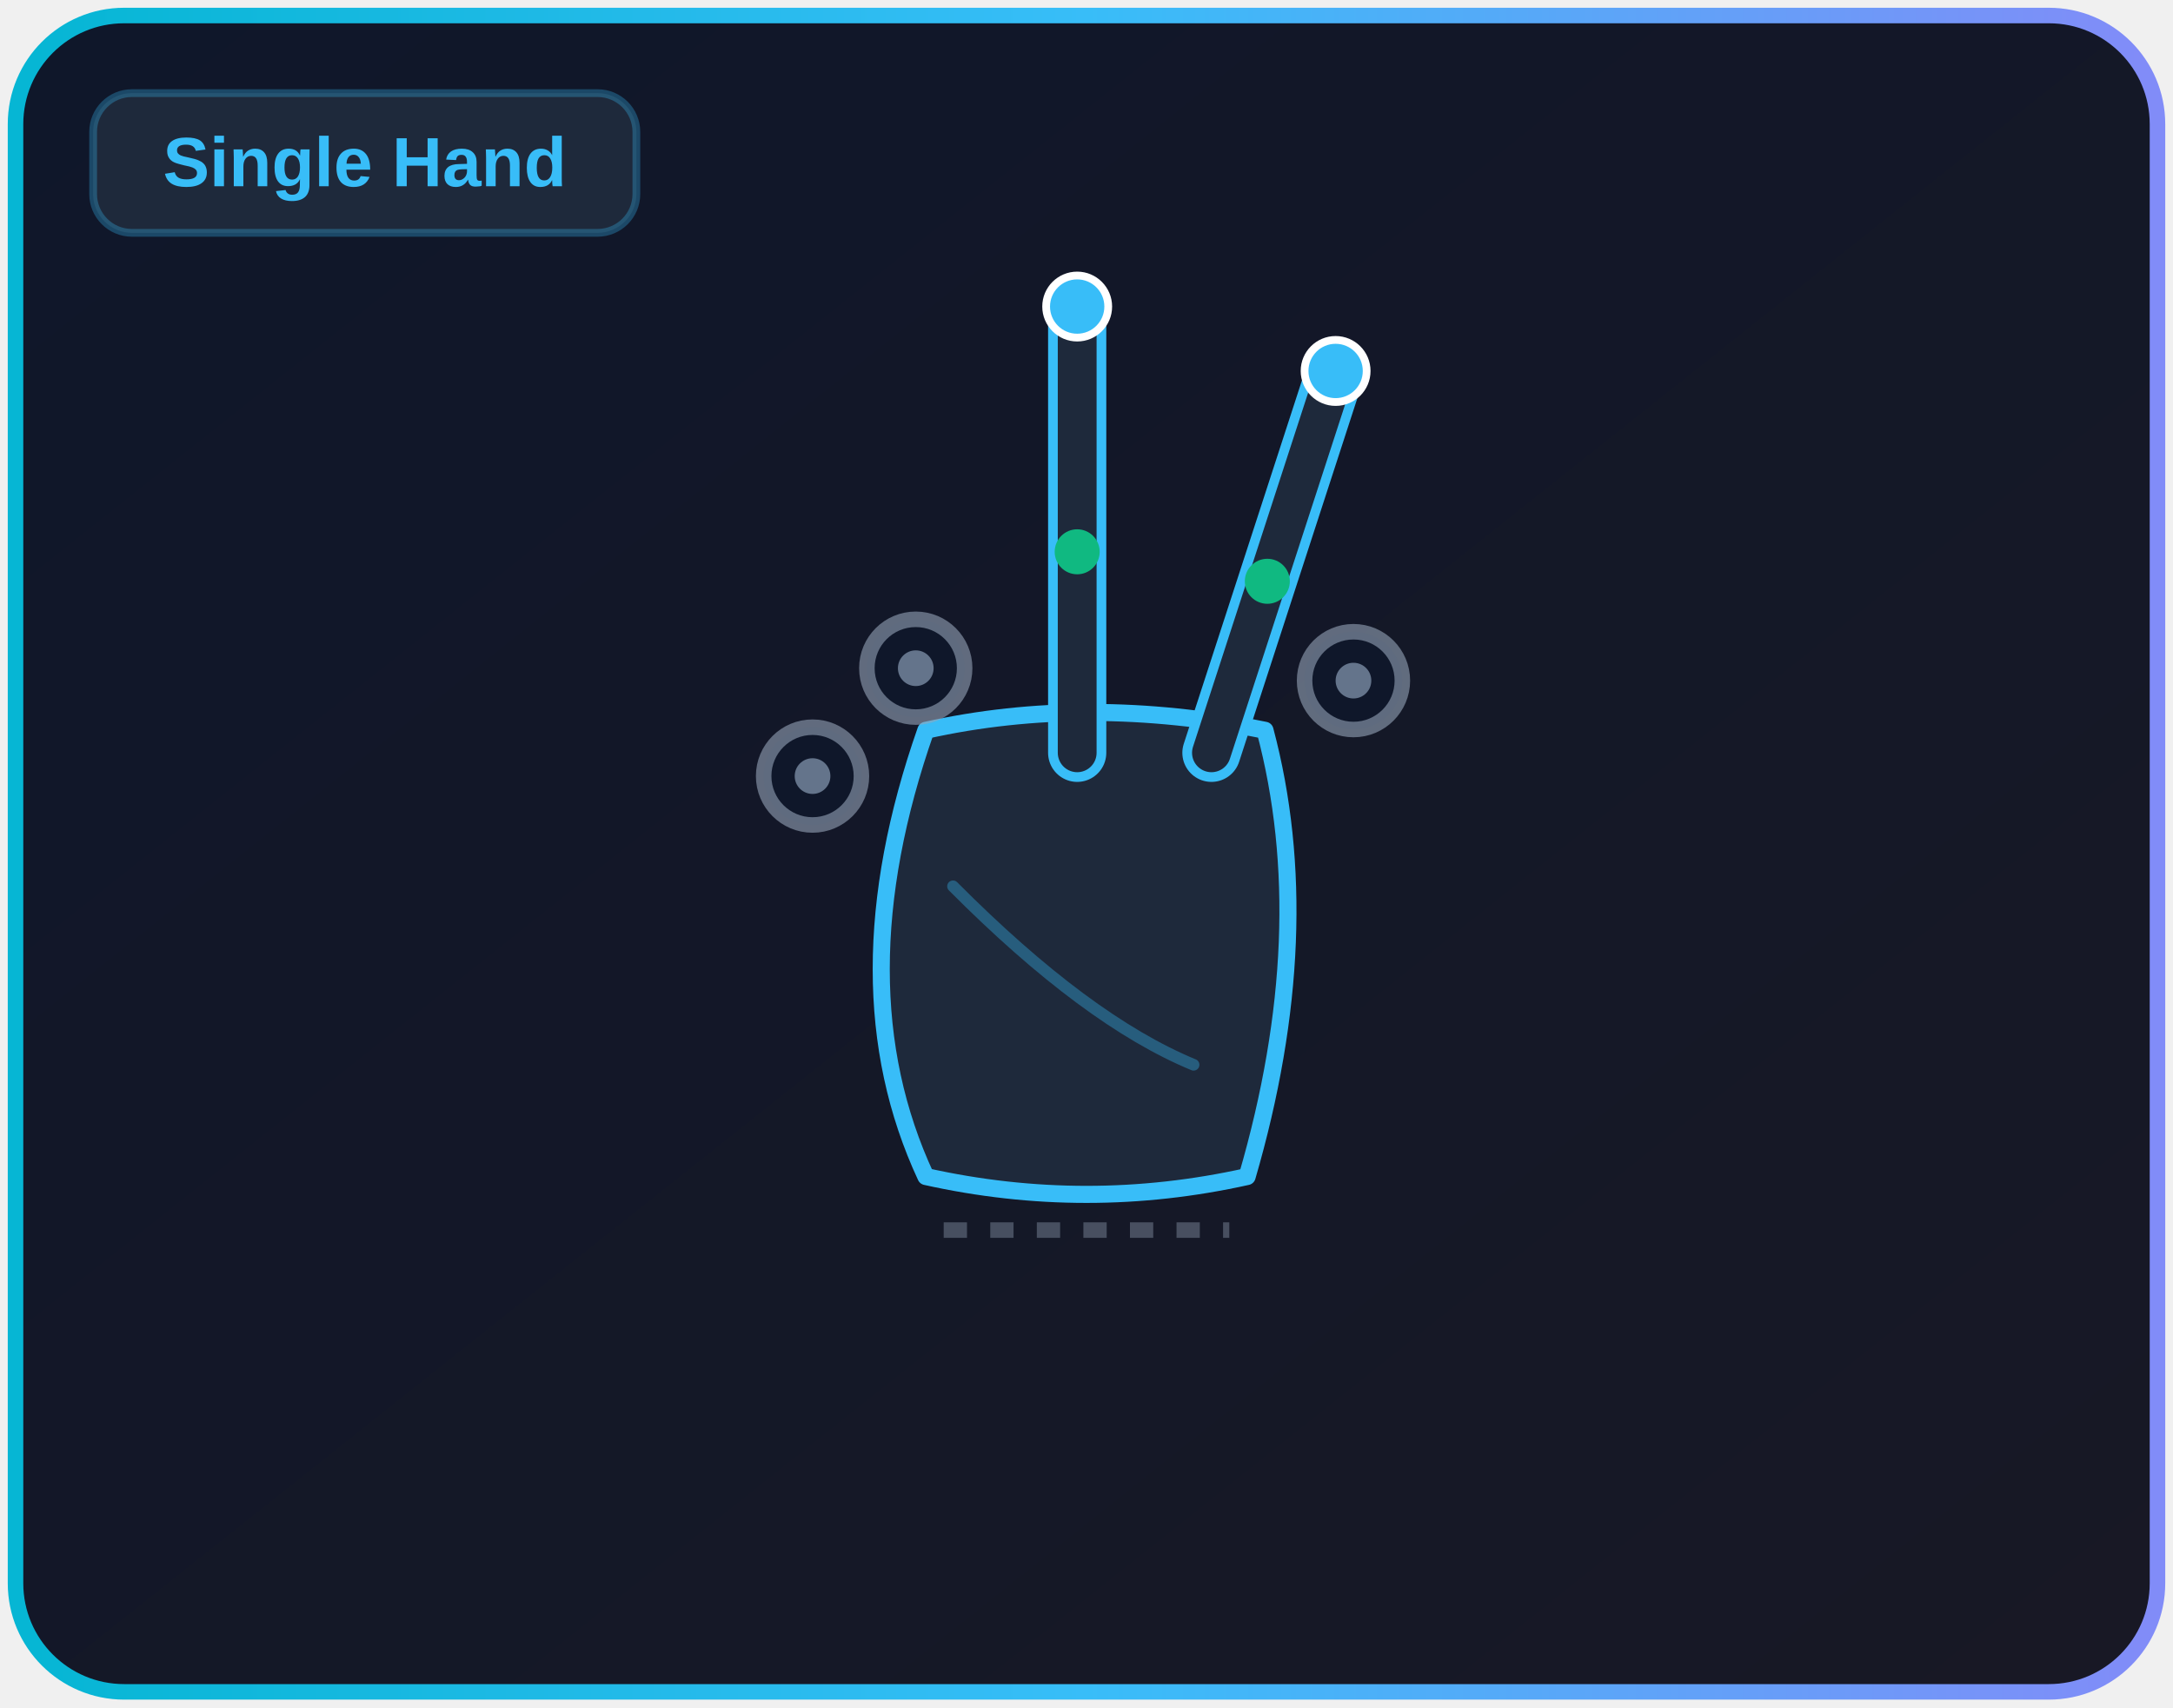
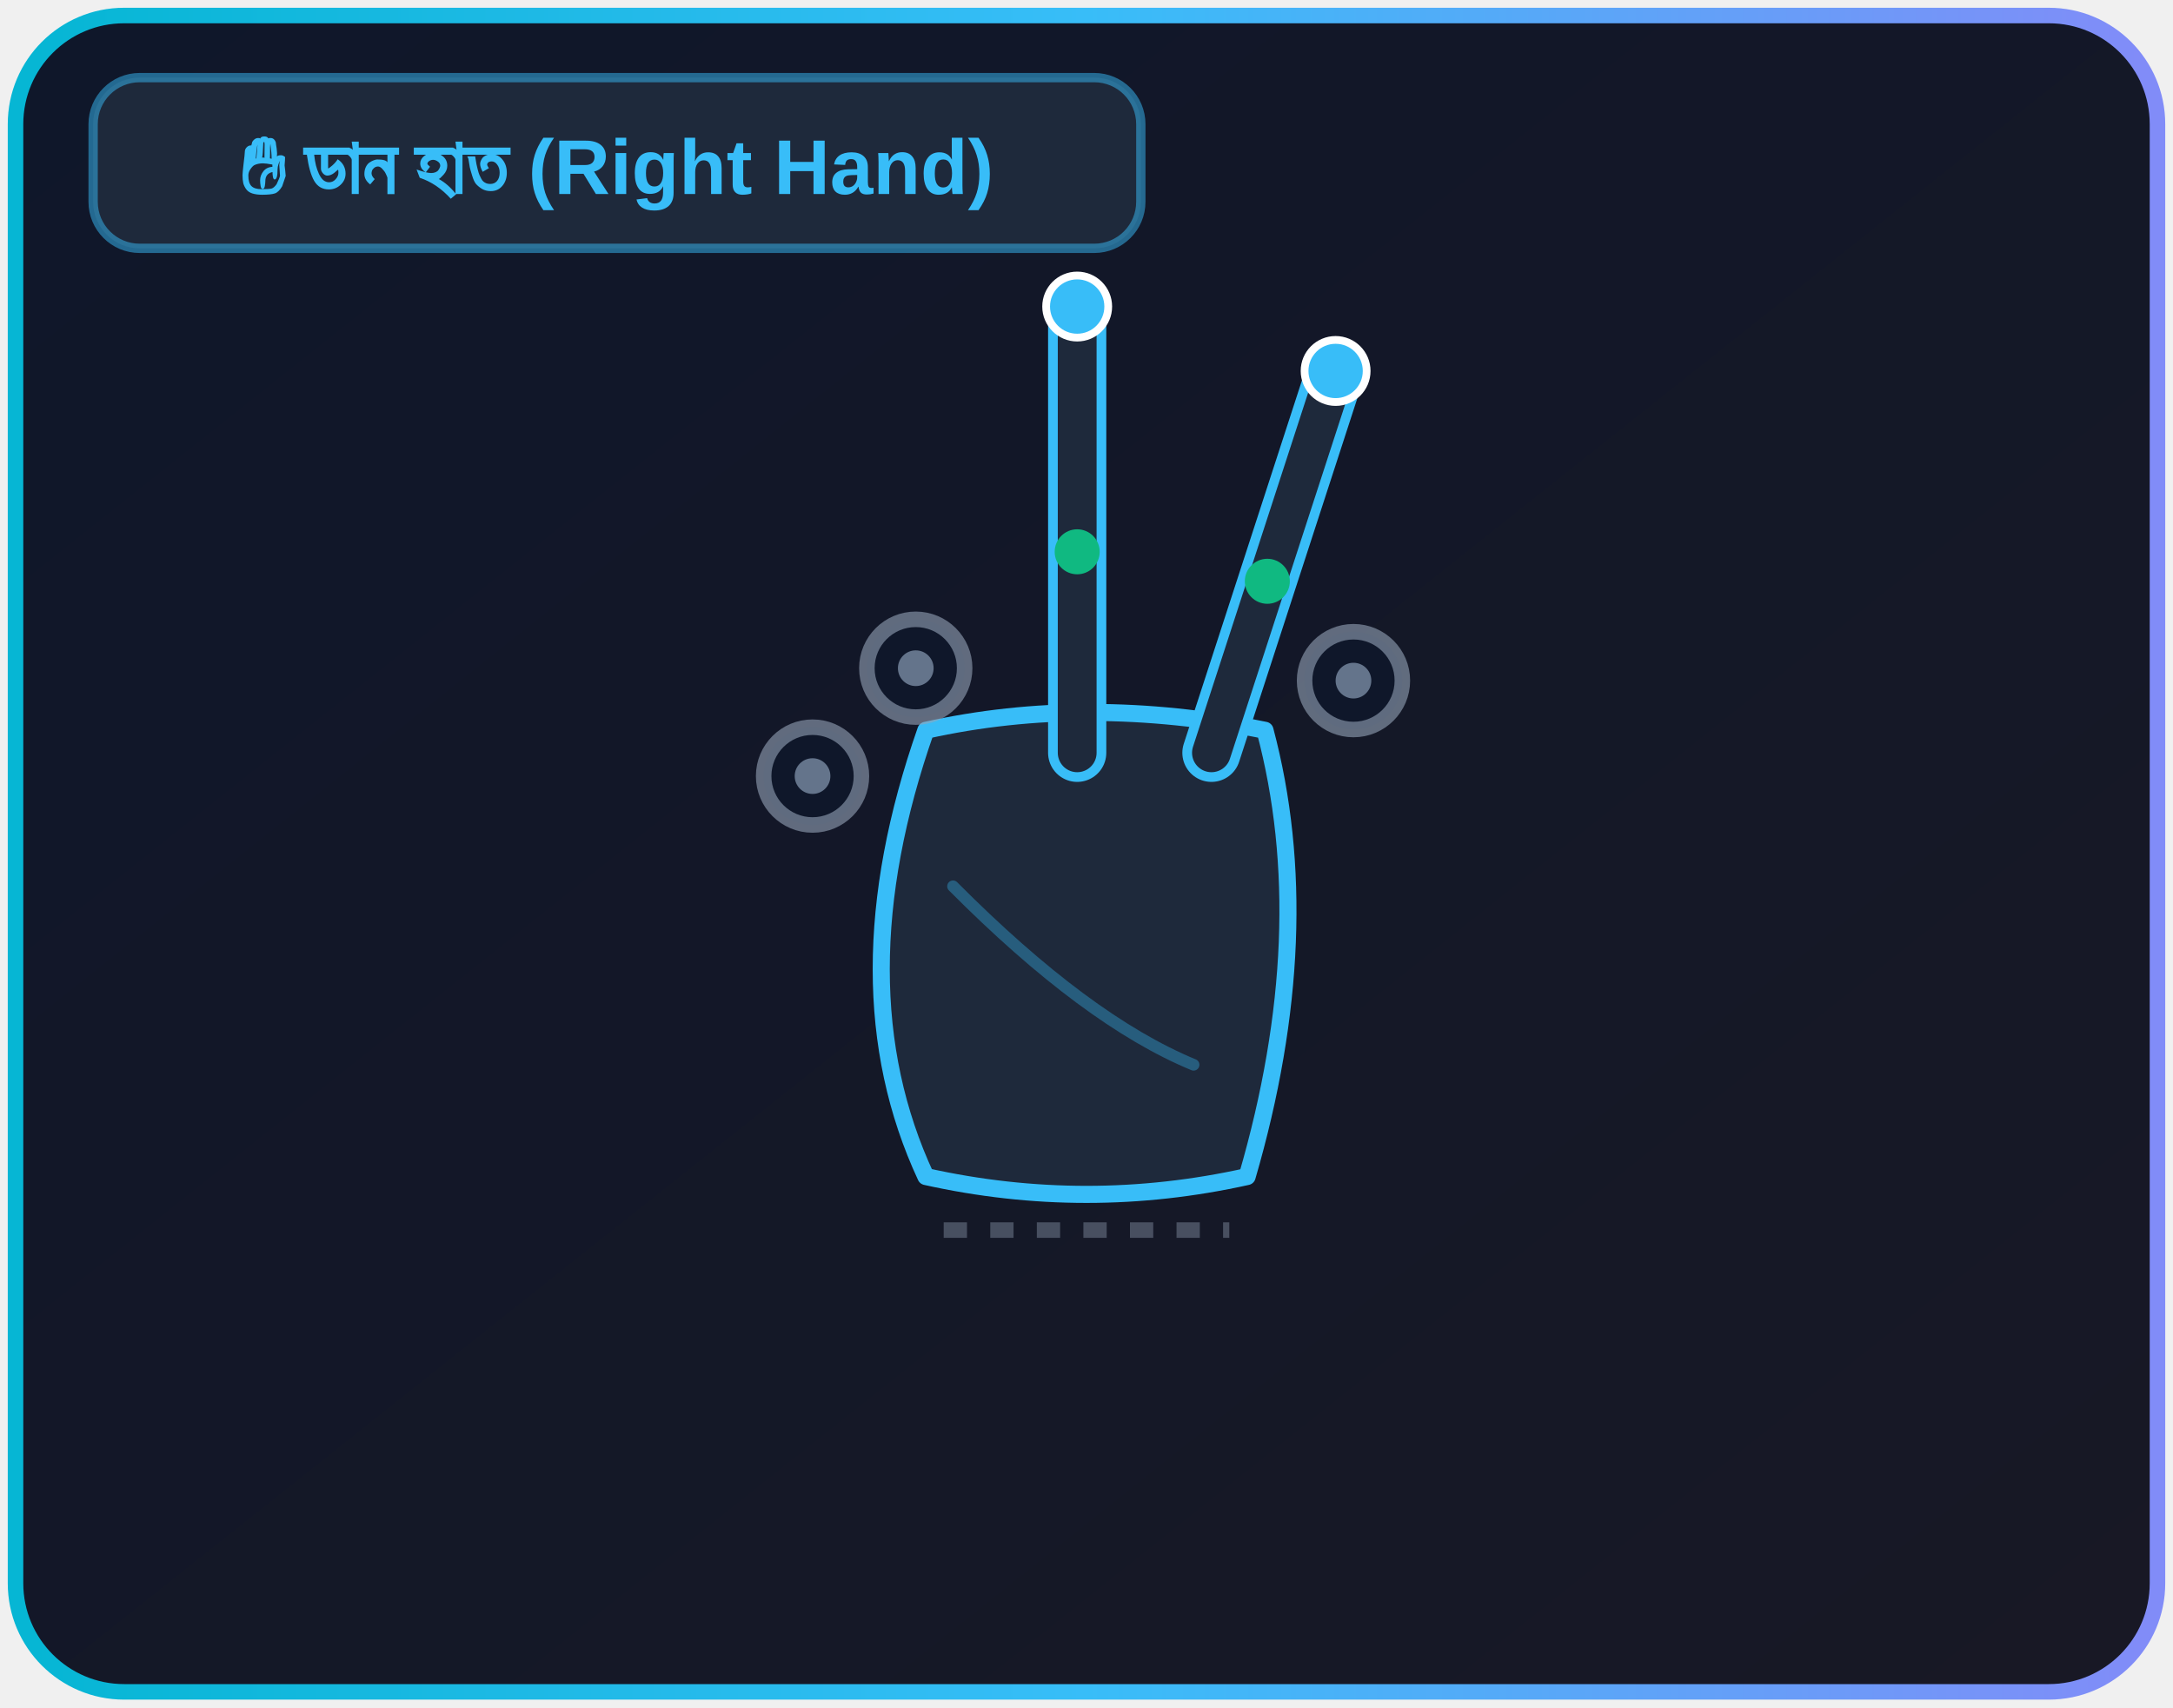
<svg xmlns="http://www.w3.org/2000/svg" viewBox="0 0 280 220" width="280" height="220">
  <defs>
    <linearGradient id="cardBg" x1="0%" y1="0%" x2="100%" y2="100%">
      <stop offset="0%" stop-color="#0F172A" />
      <stop offset="100%" stop-color="#181825" />
    </linearGradient>
    <linearGradient id="borderGlow" x1="0%" y1="0%" x2="100%" y2="0%">
      <stop offset="0%" stop-color="#06B6D4" />
      <stop offset="50%" stop-color="#38BDF8" />
      <stop offset="100%" stop-color="#818CF8" />
    </linearGradient>
  </defs>
  <rect width="276" height="216" x="2" y="2" rx="14" fill="url(#cardBg)" stroke="url(#borderGlow)" stroke-width="2" />
-   <rect x="12" y="12" width="70" height="18" rx="5" fill="#1E293B" stroke="rgba(56, 189, 248, 0.3)" stroke-width="1" />
-   <text x="47" y="24" fill="#38BDF8" font-family="'Segoe UI', Arial, sans-serif" font-size="9" font-weight="bold" text-anchor="middle">Single Hand</text>
+   <rect x="12" y="10" width="135" height="22" rx="6" fill="#1E293B" stroke="#38BDF8" stroke-opacity="0.5" stroke-width="1.2" />
+   <text x="79.5" y="25" fill="#38BDF8" font-family="'SolaimanLipi', 'Segoe UI', Arial, sans-serif" font-size="10" font-weight="bold" text-anchor="middle">✋ ডান হাত (Right Hand)</text>
  <g id="hand_anatomy">
    <path d="M 119.3,151.6 Q 140.0,156.2 160.7,151.6 Q 169.9,120.0 163.0,94.1 Q 140.0,89.5 119.3,94.1 Q 107.8,126.9 119.3,151.6 Z" fill="#1E293B" stroke="#38BDF8" stroke-width="2.2" stroke-linejoin="round" />
    <path d="M 122.8,114.2 Q 140.0,131.5 153.8,137.2" fill="none" stroke="rgba(56, 189, 248, 0.35)" stroke-width="1.5" stroke-linecap="round" />
    <line x1="121.6" y1="158.5" x2="158.4" y2="158.5" stroke="rgba(148, 163, 184, 0.4)" stroke-width="2" stroke-dasharray="3,3" />
    <circle cx="104.7" cy="100.0" r="6.3" fill="#0F172A" stroke="rgba(148, 163, 184, 0.6)" stroke-width="2" />
    <circle cx="104.7" cy="100.0" r="2.3" fill="#64748B" />
    <circle cx="118.0" cy="86.1" r="6.3" fill="#0F172A" stroke="rgba(148, 163, 184, 0.6)" stroke-width="2" />
    <circle cx="118.0" cy="86.1" r="2.3" fill="#64748B" />
    <line x1="138.8" y1="97.0" x2="138.8" y2="39.5" stroke="#38BDF8" stroke-width="7.5" stroke-linecap="round" />
    <line x1="138.8" y1="97.0" x2="138.8" y2="39.5" stroke="#1E293B" stroke-width="5.0" stroke-linecap="round" />
    <circle cx="138.8" cy="71.1" r="2.9" fill="#10B981" />
    <circle cx="138.8" cy="39.5" r="4.0" fill="#38BDF8" stroke="#FFFFFF" stroke-width="1" />
    <line x1="156.1" y1="97.0" x2="172.1" y2="47.8" stroke="#38BDF8" stroke-width="7.5" stroke-linecap="round" />
    <line x1="156.1" y1="97.0" x2="172.1" y2="47.8" stroke="#1E293B" stroke-width="5.0" stroke-linecap="round" />
    <circle cx="163.3" cy="74.9" r="2.9" fill="#10B981" />
    <circle cx="172.1" cy="47.8" r="4.0" fill="#38BDF8" stroke="#FFFFFF" stroke-width="1" />
    <circle cx="174.4" cy="87.7" r="6.3" fill="#0F172A" stroke="rgba(148, 163, 184, 0.6)" stroke-width="2" />
    <circle cx="174.4" cy="87.7" r="2.3" fill="#64748B" />
  </g>
</svg>
